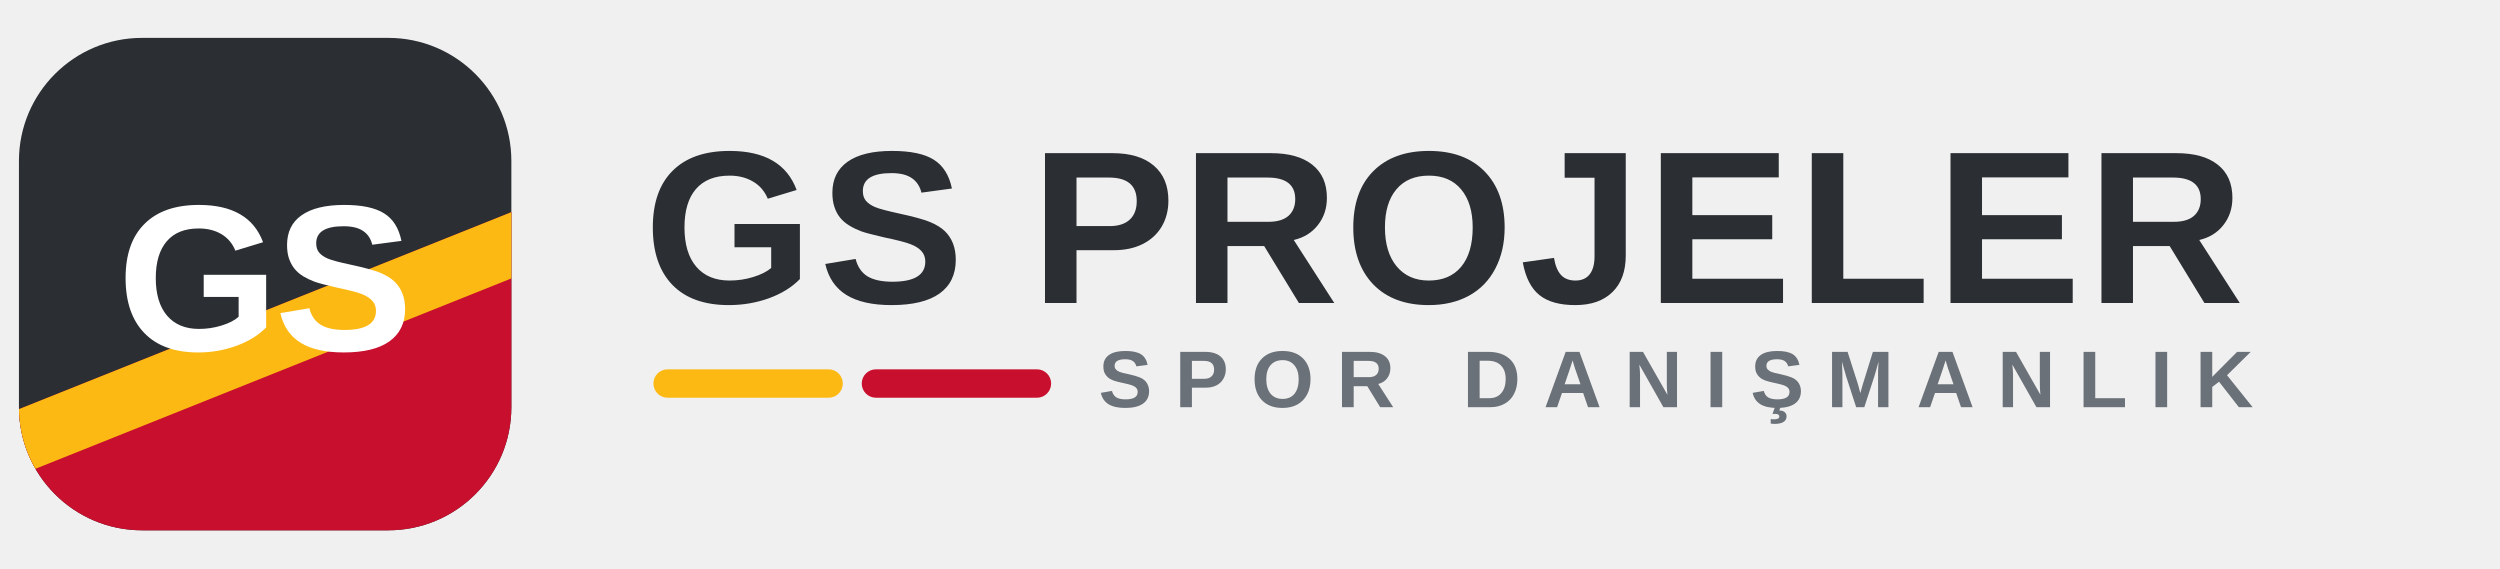
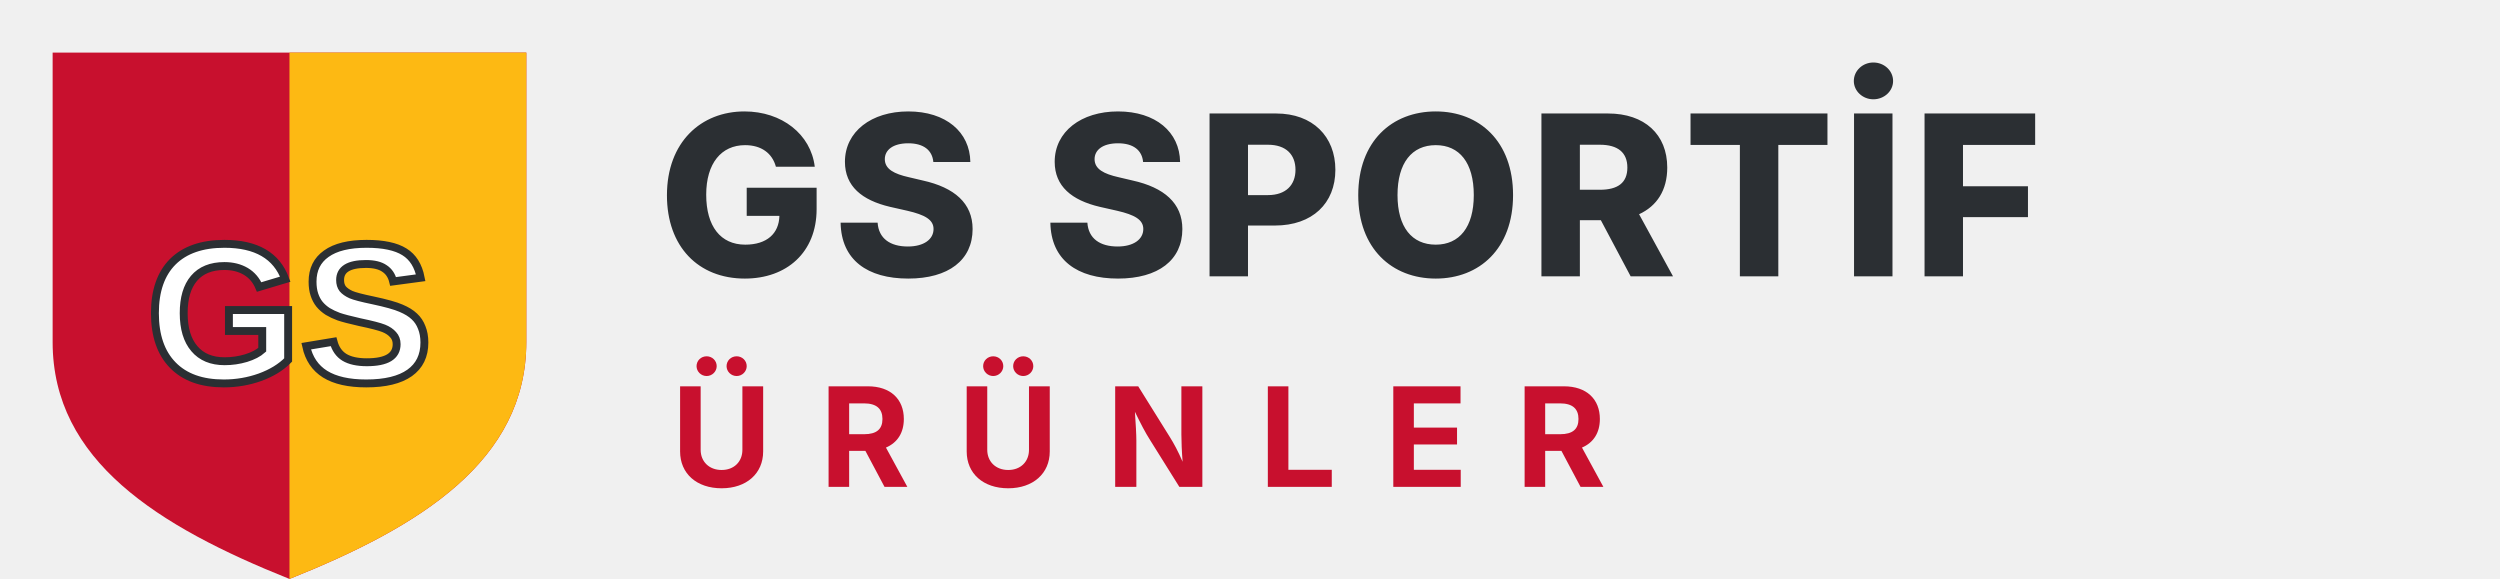
- <svg xmlns="http://www.w3.org/2000/svg" viewBox="0 0 264 60" width="264" height="60">
-   <defs>
-     <clipPath id="c">
-       <rect x="2" y="4" width="52" height="52" rx="13" />
-     </clipPath>
-   </defs>
-   <g clip-path="url(#c)">
-     <rect x="0" y="0" width="60" height="60" fill="#2B2F33" />
-     <path d="M0 44 L60 20 L60 60 L0 60Z" fill="#C8102E" />
-     <path d="M0 44 L60 20 L60 27 L0 51Z" fill="#FDB913" />
-   </g>
-   <text x="28" y="37" text-anchor="middle" font-family="Montserrat,'Segoe UI',Arial,Helvetica,sans-serif" font-weight="800" font-size="22" fill="#FFFFFF" letter-spacing="-0.5">GS</text>
-   <text x="68" y="32" font-family="Montserrat,'Segoe UI',Arial,Helvetica,sans-serif" font-weight="800" font-size="23" fill="#2B2F33" letter-spacing="0.6">GS <tspan font-weight="600">PROJELER</tspan>
-   </text>
-   <rect x="69" y="39" width="20" height="3" rx="1.5" fill="#FDB913" />
-   <rect x="91" y="39" width="20" height="3" rx="1.5" fill="#C8102E" />
-   <text x="116" y="43" font-family="Montserrat,'Segoe UI',Arial,Helvetica,sans-serif" font-weight="600" font-size="8.5" fill="#6B7178" letter-spacing="2.4">SPOR DANIŞMANLIK</text>
+ <svg xmlns="http://www.w3.org/2000/svg" viewBox="0 0 190 44">
+   <path d="M4 4h36v22c0 9-8 14-18 18C12 40 4 35 4 26z" fill="#C8102E" />
+   <path d="M22 4h18v22c0 9-8 14-18 18z" fill="#FDB913" />
+   <text x="22" y="29" font-family="Arial Black,Arial,sans-serif" font-weight="900" font-size="15" text-anchor="middle" fill="#fff" stroke="#2B2F33" stroke-width=".6">GS</text>
+   <text x="50" y="21" font-family="Inter,Arial,sans-serif" font-weight="800" font-size="17" fill="#2B2F33" letter-spacing=".5">GS SPORTİF</text>
+   <text x="51" y="37" font-family="Inter,Arial,sans-serif" font-weight="700" font-size="10.5" fill="#C8102E" letter-spacing="3.6">ÜRÜNLER</text>
</svg>
